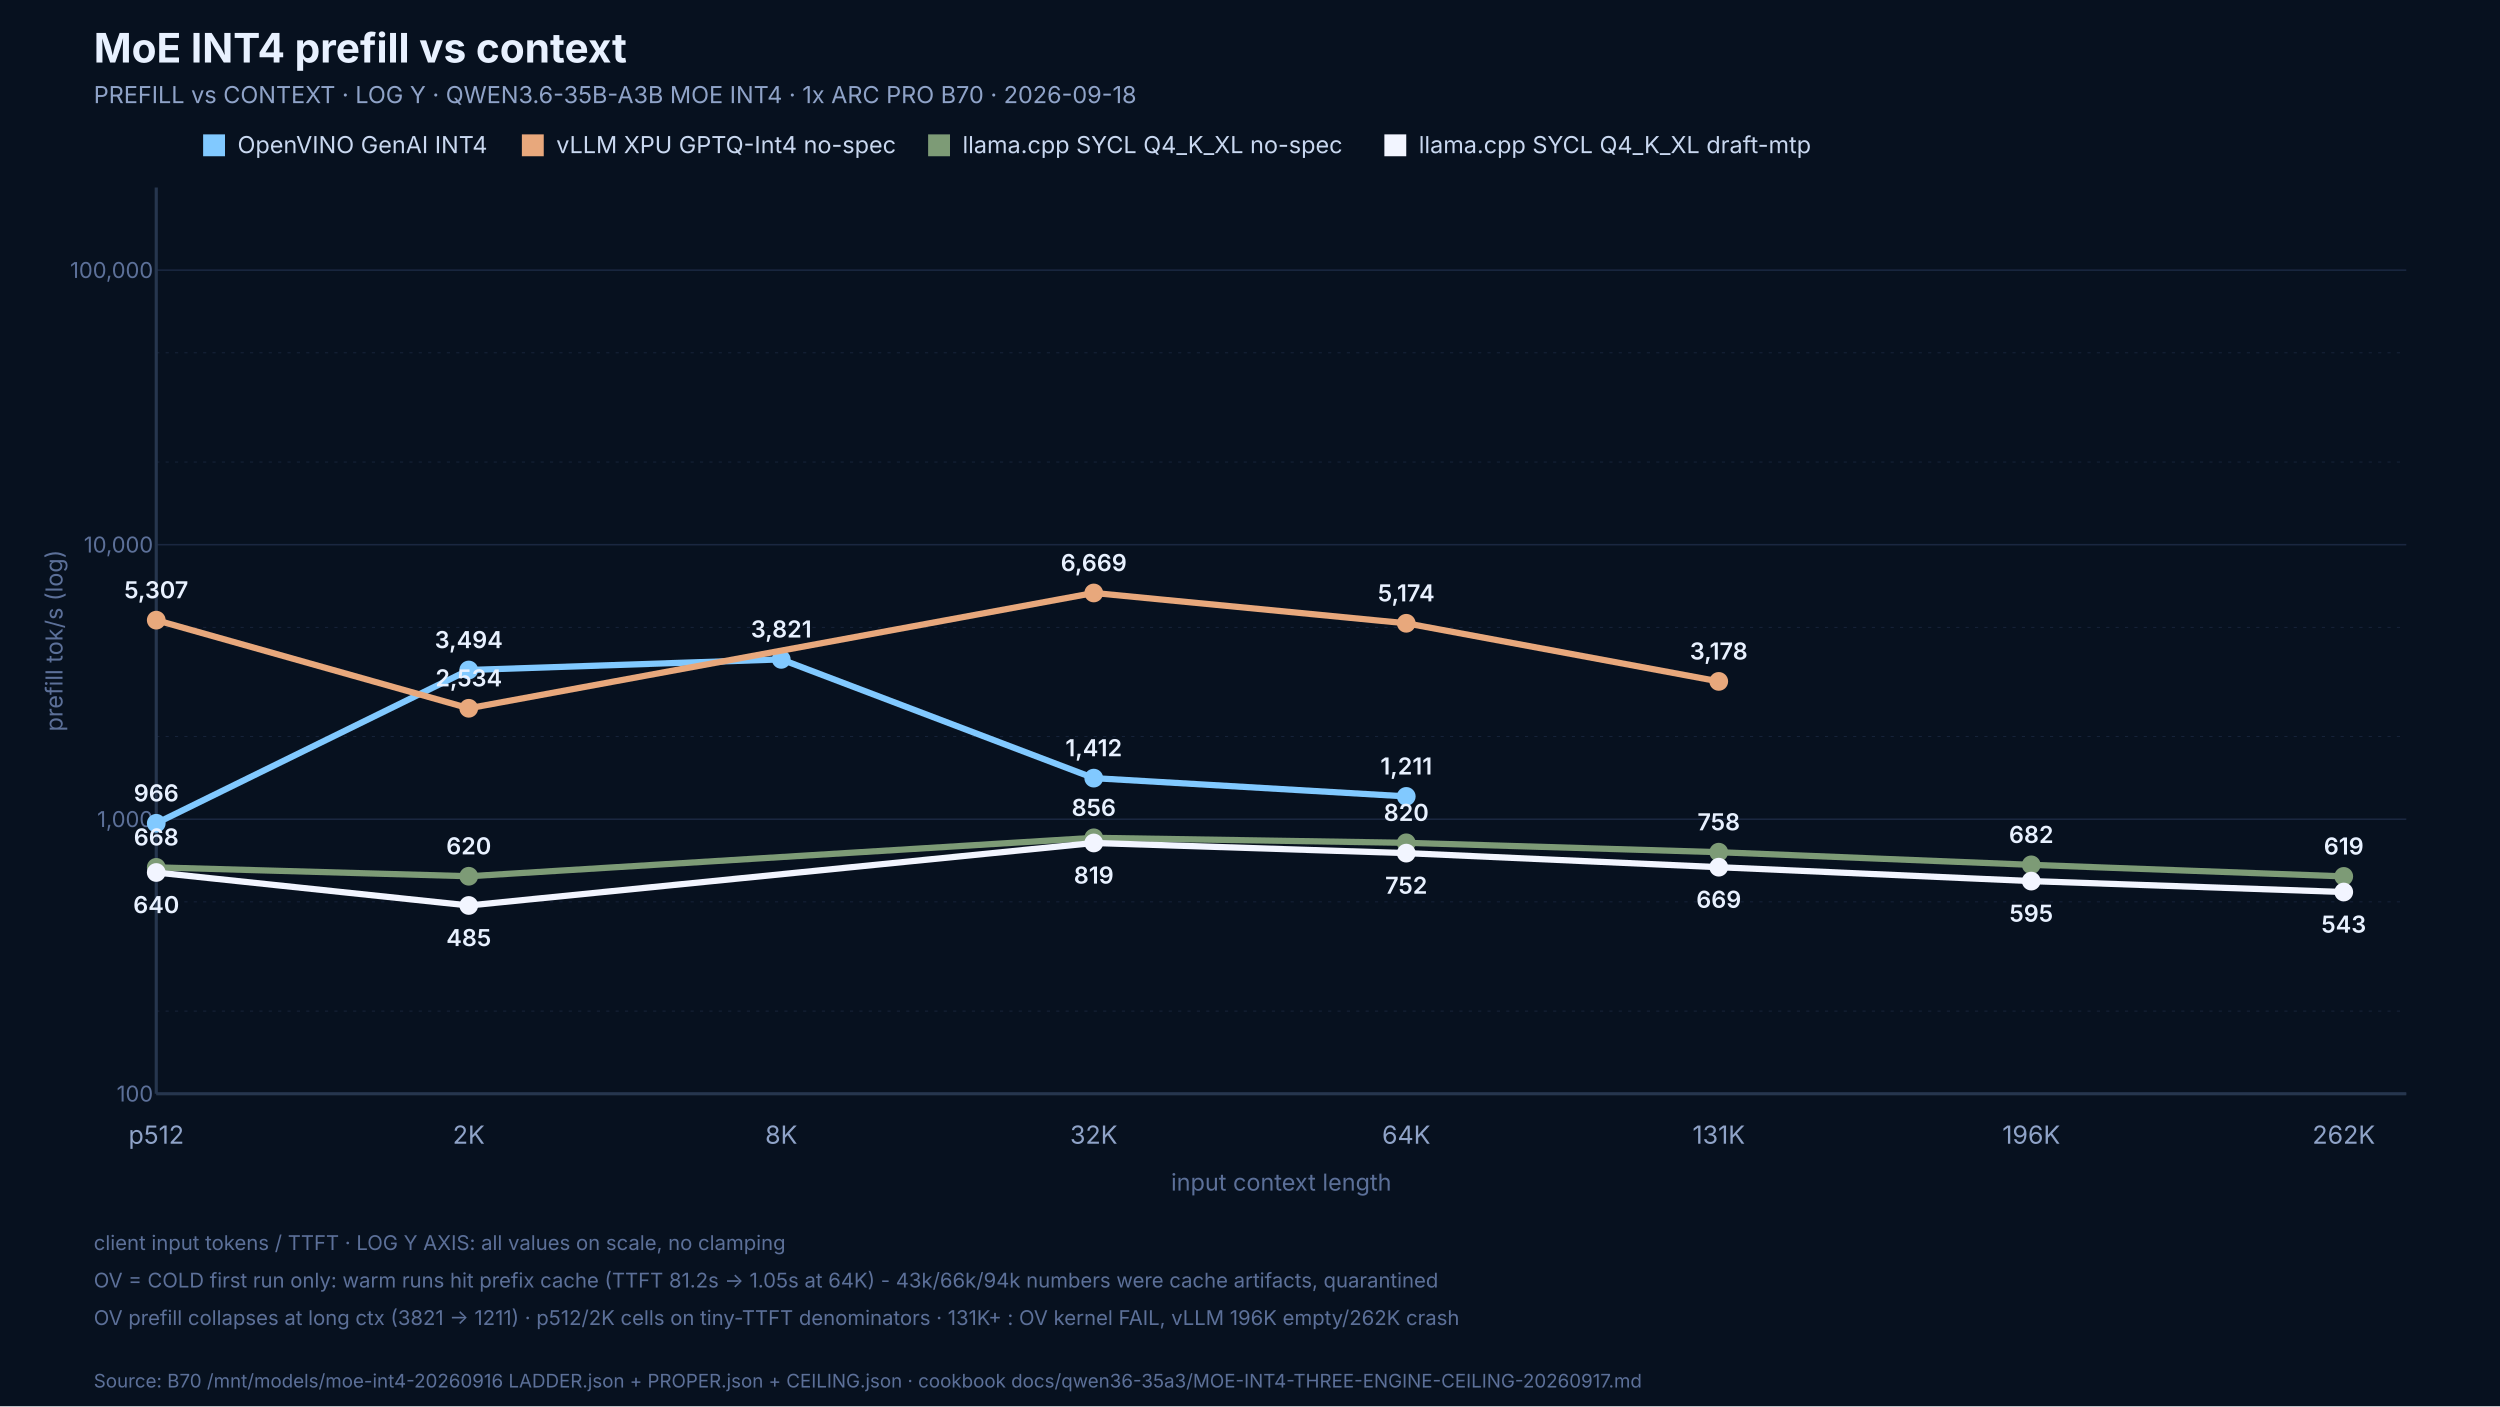
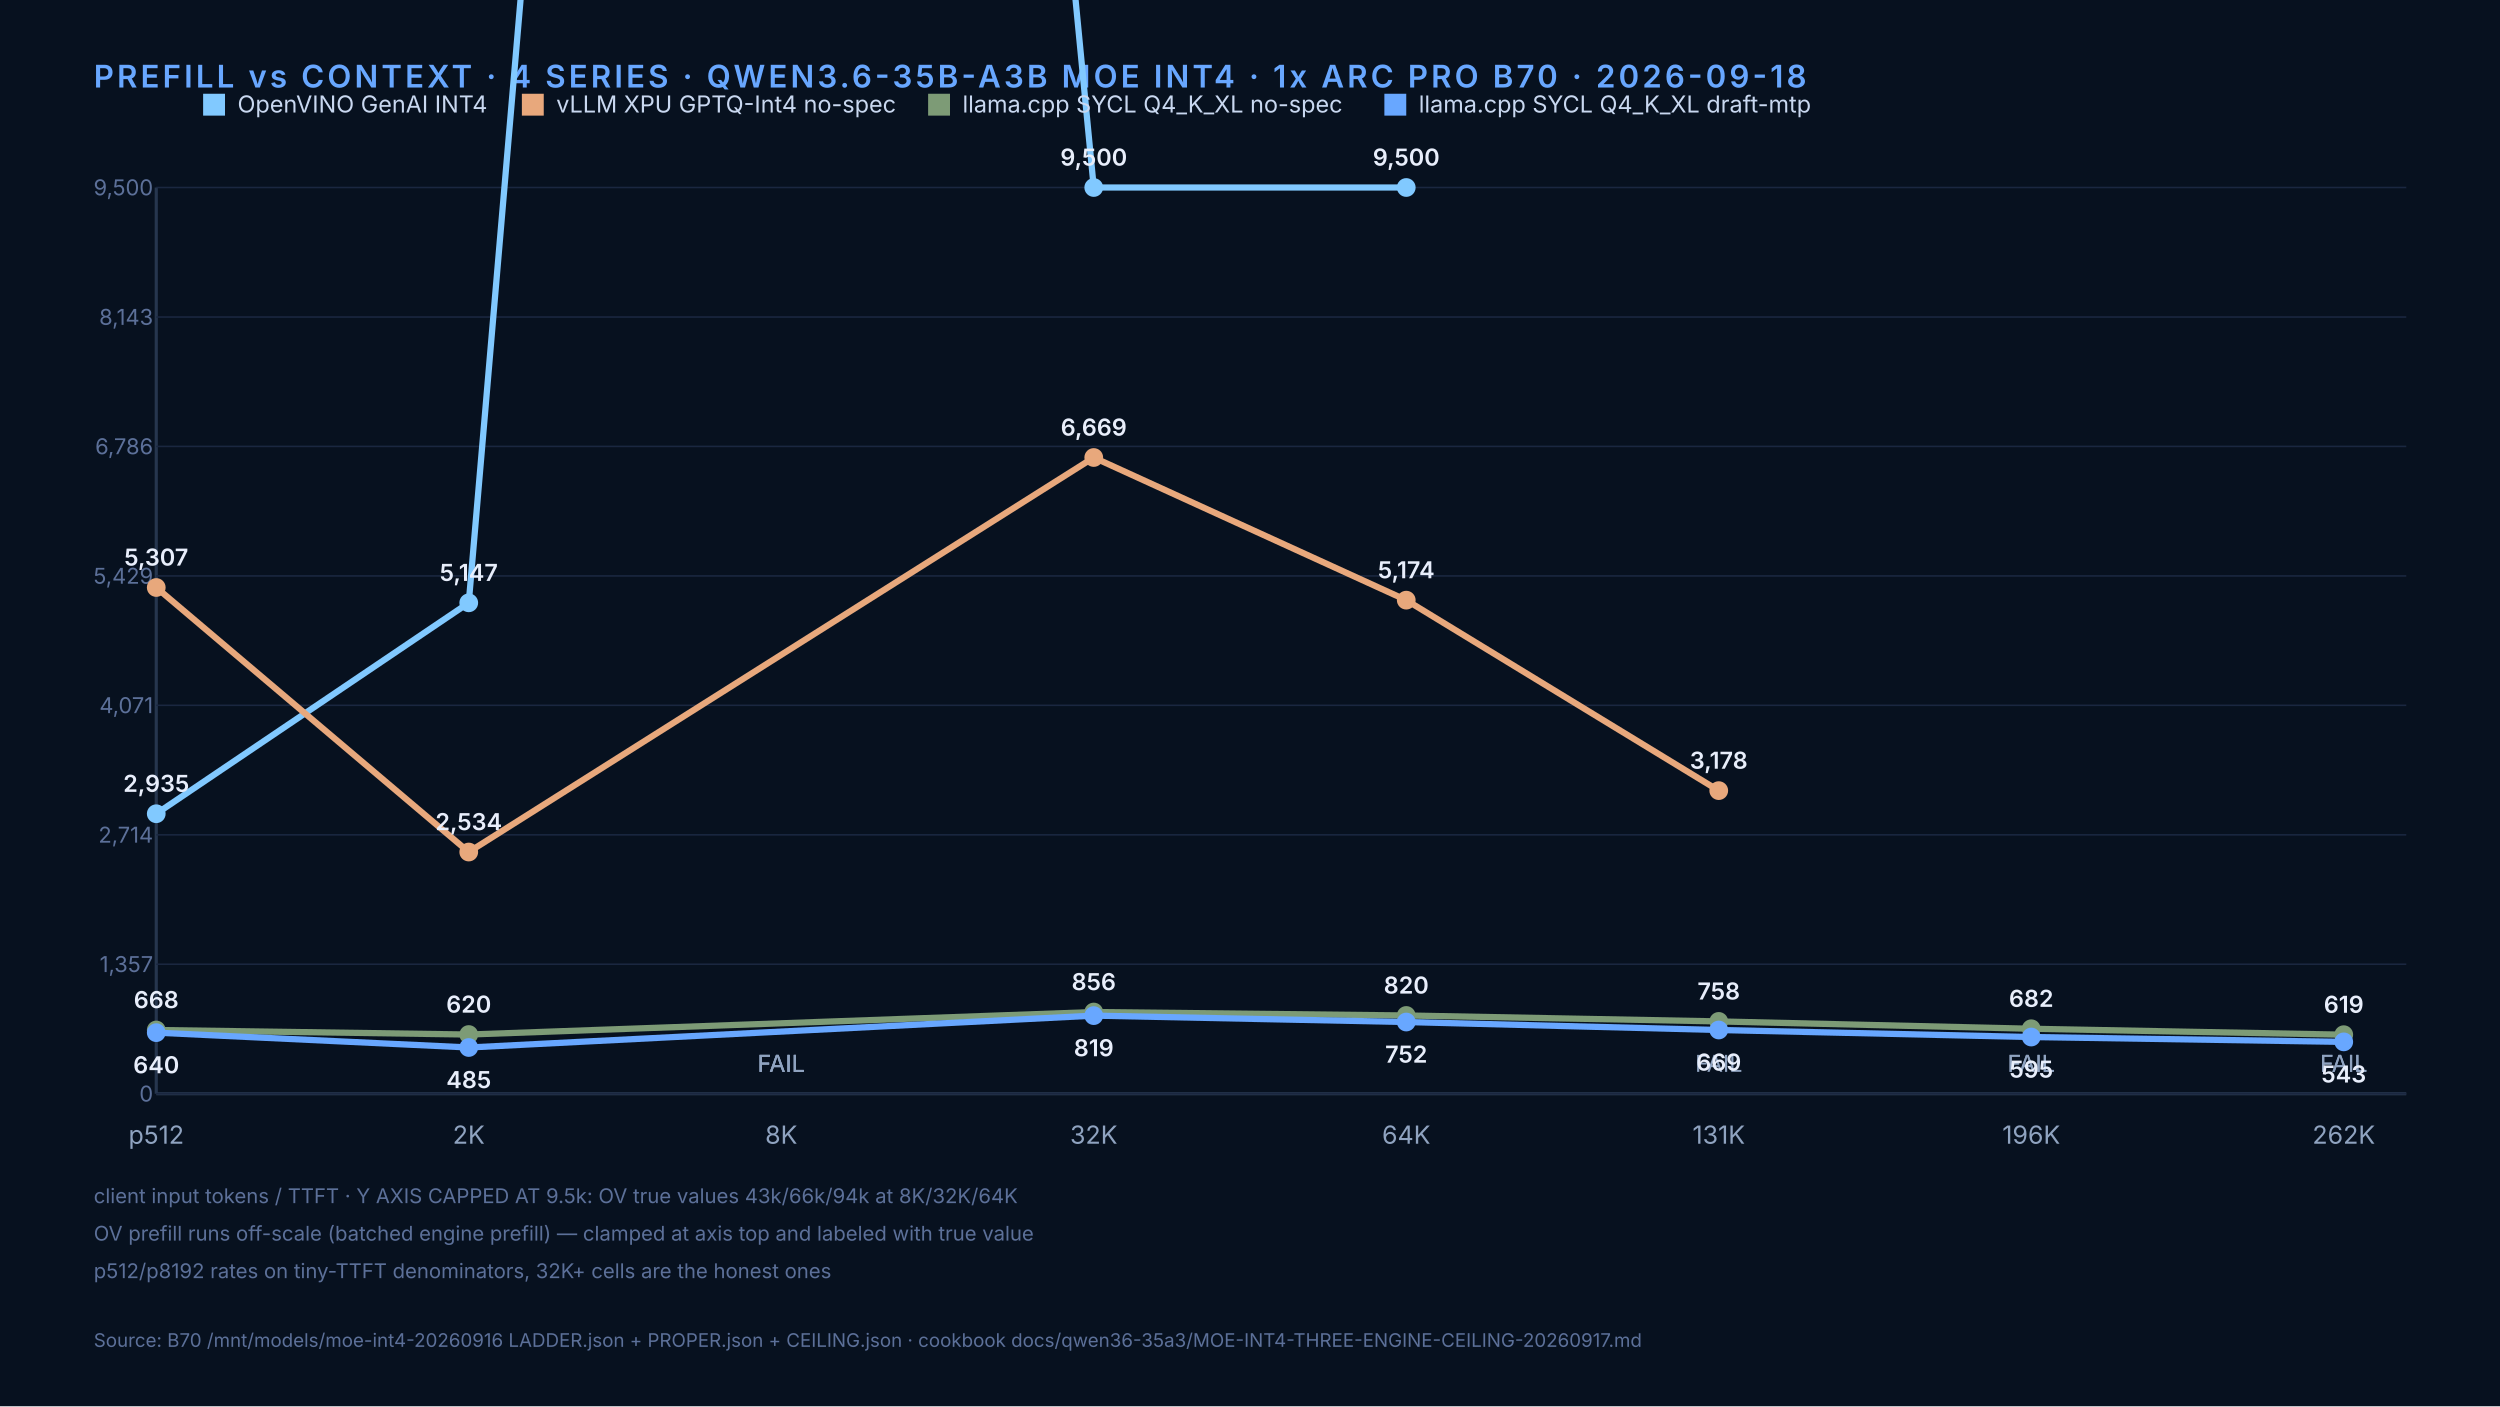
- <svg xmlns="http://www.w3.org/2000/svg" width="1600" height="900" viewBox="0 0 1600 900">
+ <svg xmlns="http://www.w3.org/2000/svg" viewBox="0 0 1600 900" width="1600" height="900" role="img">
  <rect width="1600" height="900" fill="#07111f" />
-   <text x="60" y="40" fill="#e8f1ff" font-size="26" font-weight="700" font-family="Segoe UI, Inter, sans-serif">MoE INT4 prefill vs context</text>
-   <text x="60" y="66" fill="#8fa3c8" font-size="15" font-family="Segoe UI, Inter, sans-serif">PREFILL vs CONTEXT · LOG Y · QWEN3.6-35B-A3B MOE INT4 · 1x ARC PRO B70 · 2026-09-18</text>
-   <line x1="100" y1="700.0" x2="1540" y2="700.0" stroke="#1a2740" stroke-width="1" />
-   <text x="98" y="705.0" fill="#5c7099" font-size="14" font-family="Segoe UI, Inter, sans-serif" text-anchor="end">100</text>
-   <line x1="100" y1="524.3" x2="1540" y2="524.3" stroke="#1a2740" stroke-width="1" />
-   <text x="98" y="529.3" fill="#5c7099" font-size="14" font-family="Segoe UI, Inter, sans-serif" text-anchor="end">1,000</text>
-   <line x1="100" y1="348.6" x2="1540" y2="348.6" stroke="#1a2740" stroke-width="1" />
-   <text x="98" y="353.6" fill="#5c7099" font-size="14" font-family="Segoe UI, Inter, sans-serif" text-anchor="end">10,000</text>
-   <line x1="100" y1="172.9" x2="1540" y2="172.9" stroke="#1a2740" stroke-width="1" />
-   <text x="98" y="177.9" fill="#5c7099" font-size="14" font-family="Segoe UI, Inter, sans-serif" text-anchor="end">100,000</text>
-   <line x1="100" y1="647.1" x2="1540" y2="647.1" stroke="#1a2740" stroke-width="0.5" stroke-dasharray="2,4" />
-   <line x1="100" y1="577.2" x2="1540" y2="577.2" stroke="#1a2740" stroke-width="0.5" stroke-dasharray="2,4" />
-   <line x1="100" y1="471.4" x2="1540" y2="471.4" stroke="#1a2740" stroke-width="0.5" stroke-dasharray="2,4" />
-   <line x1="100" y1="401.5" x2="1540" y2="401.5" stroke="#1a2740" stroke-width="0.5" stroke-dasharray="2,4" />
-   <line x1="100" y1="295.7" x2="1540" y2="295.7" stroke="#1a2740" stroke-width="0.5" stroke-dasharray="2,4" />
-   <line x1="100" y1="225.8" x2="1540" y2="225.8" stroke="#1a2740" stroke-width="0.5" stroke-dasharray="2,4" />
+   <text x="60" y="56" fill="#68a7ff" font-size="20" font-weight="600" font-family="Segoe UI, Inter, sans-serif" letter-spacing="2">PREFILL vs CONTEXT · 4 SERIES · QWEN3.6-35B-A3B MOE INT4 · 1x ARC PRO B70 · 2026-09-18</text>
+   <line x1="100" y1="700" x2="1540" y2="700" stroke="#26364e" stroke-width="2" />
  <line x1="100" y1="120" x2="100" y2="700" stroke="#26364e" stroke-width="2" />
-   <line x1="100" y1="700" x2="1540" y2="700" stroke="#26364e" stroke-width="2" />
-   <text x="100" y="732" fill="#8fa3c8" font-size="16" font-family="Segoe UI, Inter, sans-serif" text-anchor="middle">p512</text>
-   <text x="300" y="732" fill="#8fa3c8" font-size="16" font-family="Segoe UI, Inter, sans-serif" text-anchor="middle">2K</text>
-   <text x="500" y="732" fill="#8fa3c8" font-size="16" font-family="Segoe UI, Inter, sans-serif" text-anchor="middle">8K</text>
-   <text x="700" y="732" fill="#8fa3c8" font-size="16" font-family="Segoe UI, Inter, sans-serif" text-anchor="middle">32K</text>
-   <text x="900" y="732" fill="#8fa3c8" font-size="16" font-family="Segoe UI, Inter, sans-serif" text-anchor="middle">64K</text>
-   <text x="1100" y="732" fill="#8fa3c8" font-size="16" font-family="Segoe UI, Inter, sans-serif" text-anchor="middle">131K</text>
-   <text x="1300" y="732" fill="#8fa3c8" font-size="16" font-family="Segoe UI, Inter, sans-serif" text-anchor="middle">196K</text>
-   <text x="1500" y="732" fill="#8fa3c8" font-size="16" font-family="Segoe UI, Inter, sans-serif" text-anchor="middle">262K</text>
-   <text x="40" y="410" fill="#5c7099" font-size="15" font-family="Segoe UI, Inter, sans-serif" transform="rotate(-90 40 410)" text-anchor="middle">prefill tok/s (log)</text>
-   <text x="820" y="762" fill="#5c7099" font-size="15" font-family="Segoe UI, Inter, sans-serif" text-anchor="middle">input context length</text>
-   <polyline points="100,526.9 300,428.8 500,422.0 700,498.0 900,509.7" fill="none" stroke="#81c9ff" stroke-width="4" />
+   <g stroke="#1a2740" stroke-width="1">
+     <line x1="100" y1="700.0" x2="1540" y2="700.0" />
+     <line x1="100" y1="617.1" x2="1540" y2="617.1" />
+     <line x1="100" y1="534.3" x2="1540" y2="534.3" />
+     <line x1="100" y1="451.4" x2="1540" y2="451.4" />
+     <line x1="100" y1="368.6" x2="1540" y2="368.6" />
+     <line x1="100" y1="285.7" x2="1540" y2="285.7" />
+     <line x1="100" y1="202.9" x2="1540" y2="202.9" />
+     <line x1="100" y1="120.0" x2="1540" y2="120.0" />
+   </g>
+   <g fill="#5c7099" font-size="14" font-family="Segoe UI, Inter, sans-serif" text-anchor="end">
+     <text x="98" y="705.0">0</text>
+     <text x="98" y="622.1">1,357</text>
+     <text x="98" y="539.3">2,714</text>
+     <text x="98" y="456.4">4,071</text>
+     <text x="98" y="373.6">5,429</text>
+     <text x="98" y="290.7">6,786</text>
+     <text x="98" y="207.9">8,143</text>
+     <text x="98" y="125.0">9,500</text>
+   </g>
+   <text x="100" y="732" fill="#8fa3c0" font-size="16" font-family="Segoe UI, Inter, sans-serif" text-anchor="middle">p512</text>
+   <text x="300" y="732" fill="#8fa3c0" font-size="16" font-family="Segoe UI, Inter, sans-serif" text-anchor="middle">2K</text>
+   <text x="500" y="732" fill="#8fa3c0" font-size="16" font-family="Segoe UI, Inter, sans-serif" text-anchor="middle">8K</text>
+   <text x="700" y="732" fill="#8fa3c0" font-size="16" font-family="Segoe UI, Inter, sans-serif" text-anchor="middle">32K</text>
+   <text x="900" y="732" fill="#8fa3c0" font-size="16" font-family="Segoe UI, Inter, sans-serif" text-anchor="middle">64K</text>
+   <text x="1100" y="732" fill="#8fa3c0" font-size="16" font-family="Segoe UI, Inter, sans-serif" text-anchor="middle">131K</text>
+   <text x="1300" y="732" fill="#8fa3c0" font-size="16" font-family="Segoe UI, Inter, sans-serif" text-anchor="middle">196K</text>
+   <text x="1500" y="732" fill="#8fa3c0" font-size="16" font-family="Segoe UI, Inter, sans-serif" text-anchor="middle">262K</text>
+   <polyline points="100,520.8 300,385.8 500,-1943.1 700,120.0 900,120.0" fill="none" stroke="#81c9ff" stroke-width="4" />
  <g fill="#81c9ff">
-     <circle cx="100" cy="526.9" r="6" />
-     <circle cx="300" cy="428.8" r="6" />
-     <circle cx="500" cy="422.0" r="6" />
-     <circle cx="700" cy="498.0" r="6" />
-     <circle cx="900" cy="509.7" r="6" />
+     <circle cx="100" cy="520.8" r="6" />
+     <circle cx="300" cy="385.8" r="6" />
+     <circle cx="500" cy="-1943.1" r="6" />
+     <circle cx="700" cy="120.0" r="6" />
+     <circle cx="900" cy="120.0" r="6" />
  </g>
  <g text-anchor="middle">
-     <text x="100" y="512.9" fill="#e8f1ff" font-size="15" font-weight="600" font-family="Segoe UI, Inter, sans-serif" text-anchor="middle">966</text>
-     <text x="300" y="414.8" fill="#e8f1ff" font-size="15" font-weight="600" font-family="Segoe UI, Inter, sans-serif" text-anchor="middle">3,494</text>
-     <text x="500" y="408.0" fill="#e8f1ff" font-size="15" font-weight="600" font-family="Segoe UI, Inter, sans-serif" text-anchor="middle">3,821</text>
-     <text x="700" y="484.0" fill="#e8f1ff" font-size="15" font-weight="600" font-family="Segoe UI, Inter, sans-serif" text-anchor="middle">1,412</text>
-     <text x="900" y="495.7" fill="#e8f1ff" font-size="15" font-weight="600" font-family="Segoe UI, Inter, sans-serif" text-anchor="middle">1,211</text>
+     <text x="100" y="506.8" fill="#e8eefb" font-size="15" font-weight="600" font-family="Segoe UI, Inter, sans-serif" text-anchor="middle">2,935</text>
+     <text x="300" y="371.8" fill="#e8eefb" font-size="15" font-weight="600" font-family="Segoe UI, Inter, sans-serif" text-anchor="middle">5,147</text>
+     <text x="500" y="-1957.1" fill="#e8eefb" font-size="15" font-weight="600" font-family="Segoe UI, Inter, sans-serif" text-anchor="middle">43,292</text>
+     <text x="700" y="106.0" fill="#e8eefb" font-size="15" font-weight="600" font-family="Segoe UI, Inter, sans-serif" text-anchor="middle">9,500</text>
+     <text x="900" y="106.0" fill="#e8eefb" font-size="15" font-weight="600" font-family="Segoe UI, Inter, sans-serif" text-anchor="middle">9,500</text>
+     <text x="1100" y="686" fill="#8fa3c0" font-size="15" font-family="Segoe UI, Inter, sans-serif" text-anchor="middle">FAIL</text>
+     <text x="1300" y="686" fill="#8fa3c0" font-size="15" font-family="Segoe UI, Inter, sans-serif" text-anchor="middle">FAIL</text>
+     <text x="1500" y="686" fill="#8fa3c0" font-size="15" font-family="Segoe UI, Inter, sans-serif" text-anchor="middle">FAIL</text>
  </g>
-   <polyline points="100,396.9 300,453.3 700,379.5 900,398.9 1100,436.1" fill="none" stroke="#e8a87c" stroke-width="4" />
+   <polyline points="100,376.0 300,545.3 700,292.8 900,384.1 1100,506.0" fill="none" stroke="#e8a87c" stroke-width="4" />
  <g fill="#e8a87c">
-     <circle cx="100" cy="396.9" r="6" />
-     <circle cx="300" cy="453.3" r="6" />
-     <circle cx="700" cy="379.5" r="6" />
-     <circle cx="900" cy="398.9" r="6" />
-     <circle cx="1100" cy="436.1" r="6" />
+     <circle cx="100" cy="376.0" r="6" />
+     <circle cx="300" cy="545.3" r="6" />
+     <circle cx="700" cy="292.8" r="6" />
+     <circle cx="900" cy="384.1" r="6" />
+     <circle cx="1100" cy="506.0" r="6" />
  </g>
  <g text-anchor="middle">
-     <text x="100" y="382.9" fill="#e8f1ff" font-size="15" font-weight="600" font-family="Segoe UI, Inter, sans-serif" text-anchor="middle">5,307</text>
-     <text x="300" y="439.3" fill="#e8f1ff" font-size="15" font-weight="600" font-family="Segoe UI, Inter, sans-serif" text-anchor="middle">2,534</text>
-     <text x="700" y="365.5" fill="#e8f1ff" font-size="15" font-weight="600" font-family="Segoe UI, Inter, sans-serif" text-anchor="middle">6,669</text>
-     <text x="900" y="384.9" fill="#e8f1ff" font-size="15" font-weight="600" font-family="Segoe UI, Inter, sans-serif" text-anchor="middle">5,174</text>
-     <text x="1100" y="422.1" fill="#e8f1ff" font-size="15" font-weight="600" font-family="Segoe UI, Inter, sans-serif" text-anchor="middle">3,178</text>
+     <text x="100" y="362.0" fill="#e8eefb" font-size="15" font-weight="600" font-family="Segoe UI, Inter, sans-serif" text-anchor="middle">5,307</text>
+     <text x="300" y="531.3" fill="#e8eefb" font-size="15" font-weight="600" font-family="Segoe UI, Inter, sans-serif" text-anchor="middle">2,534</text>
+     <text x="500" y="686" fill="#8fa3c0" font-size="15" font-family="Segoe UI, Inter, sans-serif" text-anchor="middle">FAIL</text>
+     <text x="700" y="278.8" fill="#e8eefb" font-size="15" font-weight="600" font-family="Segoe UI, Inter, sans-serif" text-anchor="middle">6,669</text>
+     <text x="900" y="370.1" fill="#e8eefb" font-size="15" font-weight="600" font-family="Segoe UI, Inter, sans-serif" text-anchor="middle">5,174</text>
+     <text x="1100" y="492.0" fill="#e8eefb" font-size="15" font-weight="600" font-family="Segoe UI, Inter, sans-serif" text-anchor="middle">3,178</text>
+     <text x="1300" y="686" fill="#8fa3c0" font-size="15" font-family="Segoe UI, Inter, sans-serif" text-anchor="middle">FAIL</text>
+     <text x="1500" y="686" fill="#8fa3c0" font-size="15" font-family="Segoe UI, Inter, sans-serif" text-anchor="middle">FAIL</text>
  </g>
-   <polyline points="100,555.1 300,560.8 700,536.2 900,539.4 1100,545.4 1300,553.5 1500,560.9" fill="none" stroke="#7d9b76" stroke-width="4" />
+   <polyline points="100,659.2 300,662.1 700,647.7 900,649.9 1100,653.7 1300,658.4 1500,662.2" fill="none" stroke="#7d9b76" stroke-width="4" />
  <g fill="#7d9b76">
-     <circle cx="100" cy="555.1" r="6" />
-     <circle cx="300" cy="560.8" r="6" />
-     <circle cx="700" cy="536.2" r="6" />
-     <circle cx="900" cy="539.4" r="6" />
-     <circle cx="1100" cy="545.4" r="6" />
-     <circle cx="1300" cy="553.5" r="6" />
-     <circle cx="1500" cy="560.9" r="6" />
+     <circle cx="100" cy="659.2" r="6" />
+     <circle cx="300" cy="662.1" r="6" />
+     <circle cx="700" cy="647.7" r="6" />
+     <circle cx="900" cy="649.9" r="6" />
+     <circle cx="1100" cy="653.7" r="6" />
+     <circle cx="1300" cy="658.4" r="6" />
+     <circle cx="1500" cy="662.2" r="6" />
  </g>
  <g text-anchor="middle">
-     <text x="100" y="541.1" fill="#e8f1ff" font-size="15" font-weight="600" font-family="Segoe UI, Inter, sans-serif" text-anchor="middle">668</text>
-     <text x="300" y="546.8" fill="#e8f1ff" font-size="15" font-weight="600" font-family="Segoe UI, Inter, sans-serif" text-anchor="middle">620</text>
-     <text x="700" y="522.2" fill="#e8f1ff" font-size="15" font-weight="600" font-family="Segoe UI, Inter, sans-serif" text-anchor="middle">856</text>
-     <text x="900" y="525.4" fill="#e8f1ff" font-size="15" font-weight="600" font-family="Segoe UI, Inter, sans-serif" text-anchor="middle">820</text>
-     <text x="1100" y="531.4" fill="#e8f1ff" font-size="15" font-weight="600" font-family="Segoe UI, Inter, sans-serif" text-anchor="middle">758</text>
-     <text x="1300" y="539.5" fill="#e8f1ff" font-size="15" font-weight="600" font-family="Segoe UI, Inter, sans-serif" text-anchor="middle">682</text>
-     <text x="1500" y="546.9" fill="#e8f1ff" font-size="15" font-weight="600" font-family="Segoe UI, Inter, sans-serif" text-anchor="middle">619</text>
+     <text x="100" y="645.2" fill="#e8eefb" font-size="15" font-weight="600" font-family="Segoe UI, Inter, sans-serif" text-anchor="middle">668</text>
+     <text x="300" y="648.1" fill="#e8eefb" font-size="15" font-weight="600" font-family="Segoe UI, Inter, sans-serif" text-anchor="middle">620</text>
+     <text x="500" y="686" fill="#8fa3c0" font-size="15" font-family="Segoe UI, Inter, sans-serif" text-anchor="middle">FAIL</text>
+     <text x="700" y="633.7" fill="#e8eefb" font-size="15" font-weight="600" font-family="Segoe UI, Inter, sans-serif" text-anchor="middle">856</text>
+     <text x="900" y="635.9" fill="#e8eefb" font-size="15" font-weight="600" font-family="Segoe UI, Inter, sans-serif" text-anchor="middle">820</text>
+     <text x="1100" y="639.7" fill="#e8eefb" font-size="15" font-weight="600" font-family="Segoe UI, Inter, sans-serif" text-anchor="middle">758</text>
+     <text x="1300" y="644.4" fill="#e8eefb" font-size="15" font-weight="600" font-family="Segoe UI, Inter, sans-serif" text-anchor="middle">682</text>
+     <text x="1500" y="648.2" fill="#e8eefb" font-size="15" font-weight="600" font-family="Segoe UI, Inter, sans-serif" text-anchor="middle">619</text>
  </g>
-   <polyline points="100,558.4 300,579.5 700,539.5 900,546.0 1100,555.0 1300,563.9 1500,570.9" fill="none" stroke="#f2f5ff" stroke-width="4" />
-   <g fill="#f2f5ff">
-     <circle cx="100" cy="558.4" r="6" />
-     <circle cx="300" cy="579.5" r="6" />
-     <circle cx="700" cy="539.5" r="6" />
-     <circle cx="900" cy="546.0" r="6" />
-     <circle cx="1100" cy="555.0" r="6" />
-     <circle cx="1300" cy="563.9" r="6" />
-     <circle cx="1500" cy="570.9" r="6" />
+   <polyline points="100,660.9 300,670.4 700,650.0 900,654.1 1100,659.2 1300,663.7 1500,666.8" fill="none" stroke="#68a7ff" stroke-width="4" />
+   <g fill="#68a7ff">
+     <circle cx="100" cy="660.9" r="6" />
+     <circle cx="300" cy="670.4" r="6" />
+     <circle cx="700" cy="650.0" r="6" />
+     <circle cx="900" cy="654.1" r="6" />
+     <circle cx="1100" cy="659.2" r="6" />
+     <circle cx="1300" cy="663.7" r="6" />
+     <circle cx="1500" cy="666.8" r="6" />
  </g>
  <g text-anchor="middle">
-     <text x="100" y="584.4" fill="#e8f1ff" font-size="15" font-weight="600" font-family="Segoe UI, Inter, sans-serif" text-anchor="middle">640</text>
-     <text x="300" y="605.5" fill="#e8f1ff" font-size="15" font-weight="600" font-family="Segoe UI, Inter, sans-serif" text-anchor="middle">485</text>
-     <text x="700" y="565.5" fill="#e8f1ff" font-size="15" font-weight="600" font-family="Segoe UI, Inter, sans-serif" text-anchor="middle">819</text>
-     <text x="900" y="572.0" fill="#e8f1ff" font-size="15" font-weight="600" font-family="Segoe UI, Inter, sans-serif" text-anchor="middle">752</text>
-     <text x="1100" y="581.0" fill="#e8f1ff" font-size="15" font-weight="600" font-family="Segoe UI, Inter, sans-serif" text-anchor="middle">669</text>
-     <text x="1300" y="589.9" fill="#e8f1ff" font-size="15" font-weight="600" font-family="Segoe UI, Inter, sans-serif" text-anchor="middle">595</text>
-     <text x="1500" y="596.9" fill="#e8f1ff" font-size="15" font-weight="600" font-family="Segoe UI, Inter, sans-serif" text-anchor="middle">543</text>
+     <text x="100" y="686.9" fill="#e8eefb" font-size="15" font-weight="600" font-family="Segoe UI, Inter, sans-serif" text-anchor="middle">640</text>
+     <text x="300" y="696.4" fill="#e8eefb" font-size="15" font-weight="600" font-family="Segoe UI, Inter, sans-serif" text-anchor="middle">485</text>
+     <text x="500" y="686" fill="#8fa3c0" font-size="15" font-family="Segoe UI, Inter, sans-serif" text-anchor="middle">FAIL</text>
+     <text x="700" y="676.0" fill="#e8eefb" font-size="15" font-weight="600" font-family="Segoe UI, Inter, sans-serif" text-anchor="middle">819</text>
+     <text x="900" y="680.1" fill="#e8eefb" font-size="15" font-weight="600" font-family="Segoe UI, Inter, sans-serif" text-anchor="middle">752</text>
+     <text x="1100" y="685.2" fill="#e8eefb" font-size="15" font-weight="600" font-family="Segoe UI, Inter, sans-serif" text-anchor="middle">669</text>
+     <text x="1300" y="689.7" fill="#e8eefb" font-size="15" font-weight="600" font-family="Segoe UI, Inter, sans-serif" text-anchor="middle">595</text>
+     <text x="1500" y="692.8" fill="#e8eefb" font-size="15" font-weight="600" font-family="Segoe UI, Inter, sans-serif" text-anchor="middle">543</text>
  </g>
  <g>
-     <rect x="130" y="86" width="14" height="14" fill="#81c9ff" />
-     <text x="152" y="98" fill="#c9d8f0" font-size="15" font-family="Segoe UI, Inter, sans-serif">OpenVINO GenAI INT4</text>
-     <rect x="334" y="86" width="14" height="14" fill="#e8a87c" />
-     <text x="356" y="98" fill="#c9d8f0" font-size="15" font-family="Segoe UI, Inter, sans-serif">vLLM XPU GPTQ-Int4 no-spec</text>
-     <rect x="594" y="86" width="14" height="14" fill="#7d9b76" />
-     <text x="616" y="98" fill="#c9d8f0" font-size="15" font-family="Segoe UI, Inter, sans-serif">llama.cpp SYCL Q4_K_XL no-spec</text>
-     <rect x="886" y="86" width="14" height="14" fill="#f2f5ff" />
-     <text x="908" y="98" fill="#c9d8f0" font-size="15" font-family="Segoe UI, Inter, sans-serif">llama.cpp SYCL Q4_K_XL draft-mtp</text>
+     <rect x="130" y="60" width="14" height="14" fill="#81c9ff" />
+     <text x="152" y="72" fill="#c9d8f0" font-size="15" font-family="Segoe UI, Inter, sans-serif">OpenVINO GenAI INT4</text>
+     <rect x="334" y="60" width="14" height="14" fill="#e8a87c" />
+     <text x="356" y="72" fill="#c9d8f0" font-size="15" font-family="Segoe UI, Inter, sans-serif">vLLM XPU GPTQ-Int4 no-spec</text>
+     <rect x="594" y="60" width="14" height="14" fill="#7d9b76" />
+     <text x="616" y="72" fill="#c9d8f0" font-size="15" font-family="Segoe UI, Inter, sans-serif">llama.cpp SYCL Q4_K_XL no-spec</text>
+     <rect x="886" y="60" width="14" height="14" fill="#68a7ff" />
+     <text x="908" y="72" fill="#c9d8f0" font-size="15" font-family="Segoe UI, Inter, sans-serif">llama.cpp SYCL Q4_K_XL draft-mtp</text>
  </g>
-   <text x="60" y="800" fill="#5c7099" font-size="13" font-family="Segoe UI, Inter, sans-serif">client input tokens / TTFT · LOG Y AXIS: all values on scale, no clamping</text>
-   <text x="60" y="824" fill="#5c7099" font-size="13" font-family="Segoe UI, Inter, sans-serif">OV = COLD first run only: warm runs hit prefix cache (TTFT 81.2s -&gt; 1.05s at 64K) - 43k/66k/94k numbers were cache artifacts, quarantined</text>
-   <text x="60" y="848" fill="#5c7099" font-size="13" font-family="Segoe UI, Inter, sans-serif">OV prefill collapses at long ctx (3821 -&gt; 1211) · p512/2K cells on tiny-TTFT denominators · 131K+ : OV kernel FAIL, vLLM 196K empty/262K crash</text>
-   <text x="60" y="888" fill="#5c7099" font-size="12" font-family="Segoe UI, Inter, sans-serif">Source: B70 /mnt/models/moe-int4-20260916 LADDER.json + PROPER.json + CEILING.json · cookbook docs/qwen36-35a3/MOE-INT4-THREE-ENGINE-CEILING-20260917.md</text>
+   <text x="60" y="770" fill="#5c7099" font-size="13" font-family="Segoe UI, Inter, sans-serif">client input tokens / TTFT · Y AXIS CAPPED AT 9.5k: OV true values 43k/66k/94k at 8K/32K/64K</text>
+   <text x="60" y="794" fill="#5c7099" font-size="13" font-family="Segoe UI, Inter, sans-serif">OV prefill runs off-scale (batched engine prefill) — clamped at axis top and labeled with true value</text>
+   <text x="60" y="818" fill="#5c7099" font-size="13" font-family="Segoe UI, Inter, sans-serif">p512/p8192 rates on tiny-TTFT denominators, 32K+ cells are the honest ones</text>
+   <text x="60" y="862" fill="#5c7099" font-size="12" font-family="Segoe UI, Inter, sans-serif">Source: B70 /mnt/models/moe-int4-20260916 LADDER.json + PROPER.json + CEILING.json · cookbook docs/qwen36-35a3/MOE-INT4-THREE-ENGINE-CEILING-20260917.md</text>
</svg>
